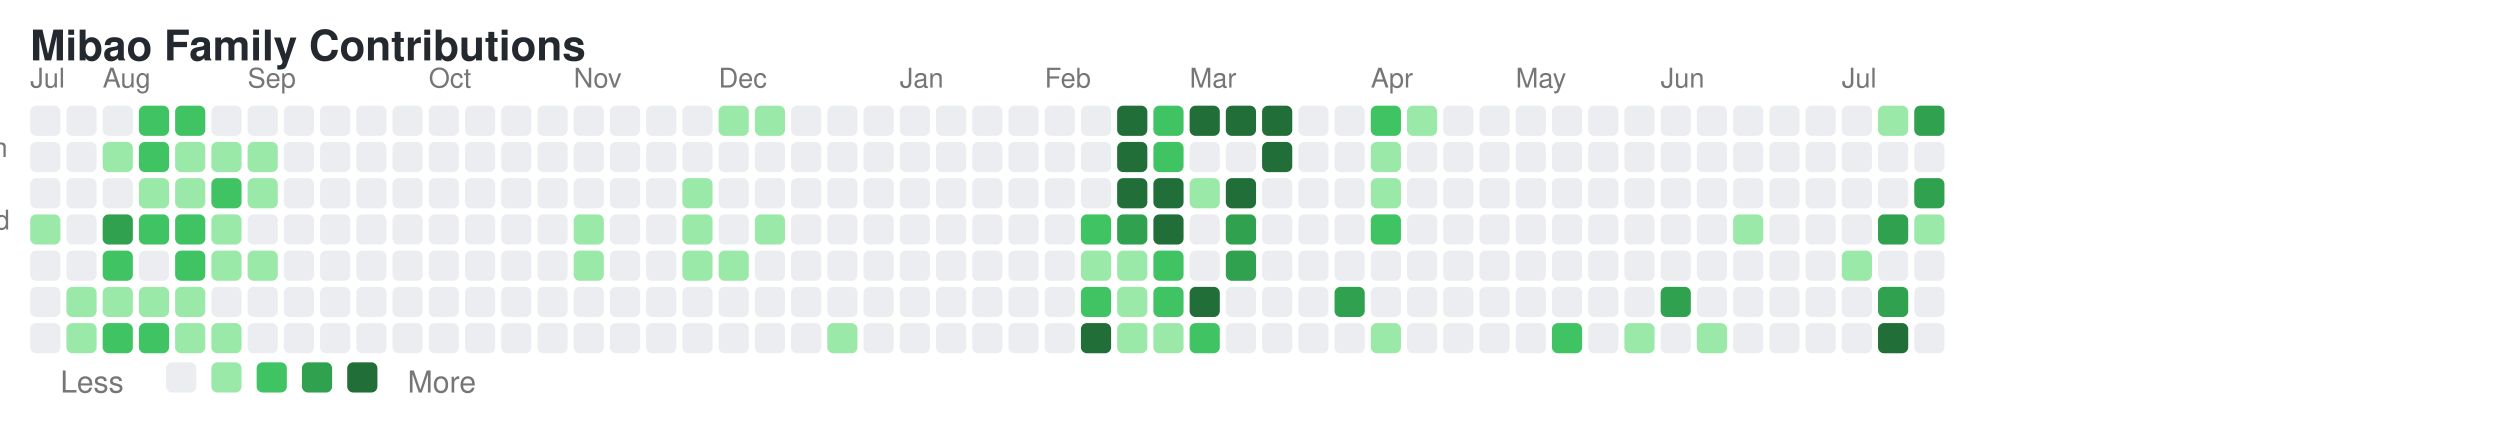
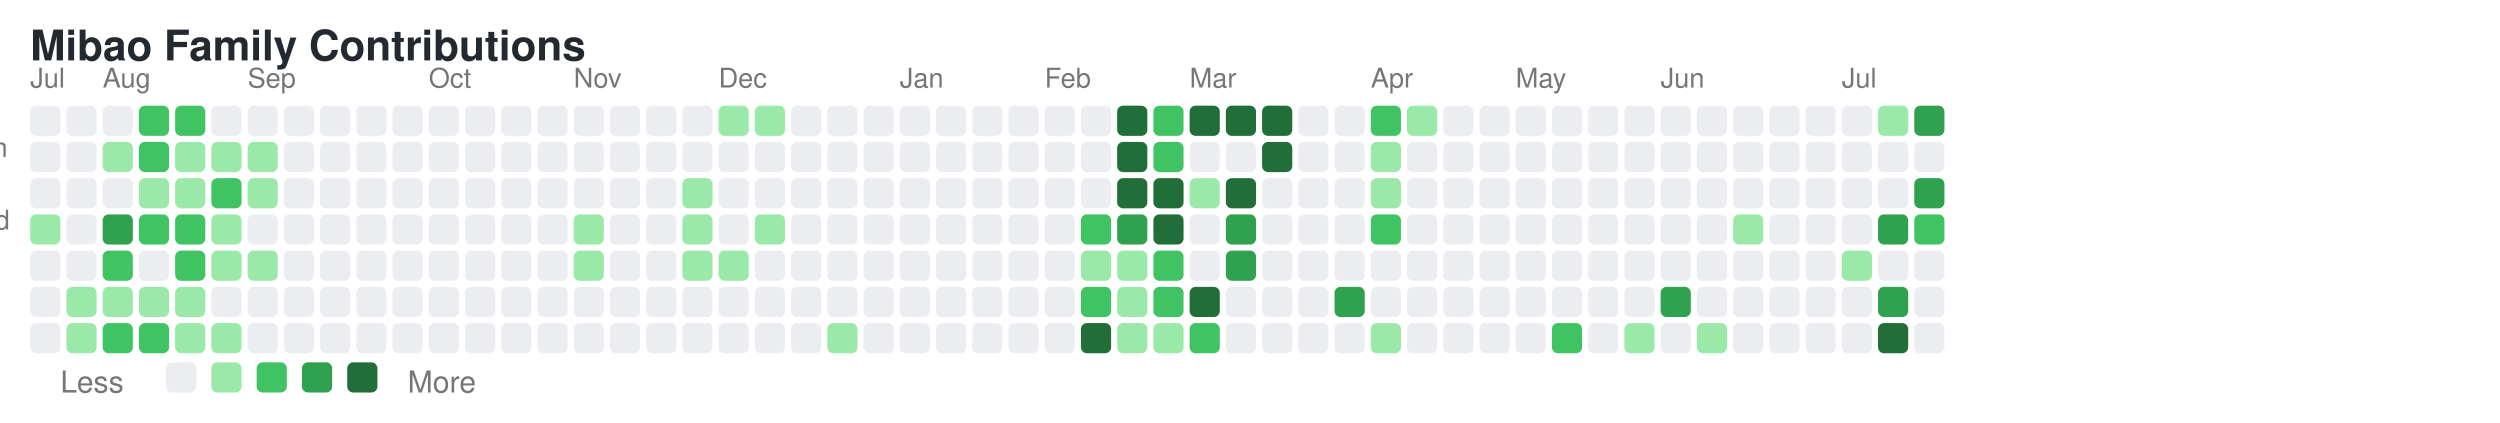
<svg xmlns="http://www.w3.org/2000/svg" width="828" height="140">
  <text x="10" y="20" font-family="-apple-system, BlinkMacSystemFont, Segoe UI, Helvetica, Arial, sans-serif" font-size="14" font-weight="600" fill="#24292f">Mibao Family Contributions</text>
  <g transform="translate(10, 35)">
    <text x="0" y="-6" font-family="-apple-system, BlinkMacSystemFont, Segoe UI, Helvetica, Arial, sans-serif" font-size="9" fill="#767676">Jul</text>
    <text x="24" y="-6" font-family="-apple-system, BlinkMacSystemFont, Segoe UI, Helvetica, Arial, sans-serif" font-size="9" fill="#767676">Aug</text>
    <text x="72" y="-6" font-family="-apple-system, BlinkMacSystemFont, Segoe UI, Helvetica, Arial, sans-serif" font-size="9" fill="#767676">Sep</text>
    <text x="132" y="-6" font-family="-apple-system, BlinkMacSystemFont, Segoe UI, Helvetica, Arial, sans-serif" font-size="9" fill="#767676">Oct</text>
    <text x="180" y="-6" font-family="-apple-system, BlinkMacSystemFont, Segoe UI, Helvetica, Arial, sans-serif" font-size="9" fill="#767676">Nov</text>
    <text x="228" y="-6" font-family="-apple-system, BlinkMacSystemFont, Segoe UI, Helvetica, Arial, sans-serif" font-size="9" fill="#767676">Dec</text>
    <text x="288" y="-6" font-family="-apple-system, BlinkMacSystemFont, Segoe UI, Helvetica, Arial, sans-serif" font-size="9" fill="#767676">Jan</text>
    <text x="336" y="-6" font-family="-apple-system, BlinkMacSystemFont, Segoe UI, Helvetica, Arial, sans-serif" font-size="9" fill="#767676">Feb</text>
    <text x="384" y="-6" font-family="-apple-system, BlinkMacSystemFont, Segoe UI, Helvetica, Arial, sans-serif" font-size="9" fill="#767676">Mar</text>
    <text x="444" y="-6" font-family="-apple-system, BlinkMacSystemFont, Segoe UI, Helvetica, Arial, sans-serif" font-size="9" fill="#767676">Apr</text>
    <text x="492" y="-6" font-family="-apple-system, BlinkMacSystemFont, Segoe UI, Helvetica, Arial, sans-serif" font-size="9" fill="#767676">May</text>
    <text x="540" y="-6" font-family="-apple-system, BlinkMacSystemFont, Segoe UI, Helvetica, Arial, sans-serif" font-size="9" fill="#767676">Jun</text>
    <text x="600" y="-6" font-family="-apple-system, BlinkMacSystemFont, Segoe UI, Helvetica, Arial, sans-serif" font-size="9" fill="#767676">Jul</text>
    <text x="-25" y="17.0" font-family="-apple-system, BlinkMacSystemFont, Segoe UI, Helvetica, Arial, sans-serif" font-size="9" fill="#767676">Mon</text>
    <text x="-25" y="41.0" font-family="-apple-system, BlinkMacSystemFont, Segoe UI, Helvetica, Arial, sans-serif" font-size="9" fill="#767676">Wed</text>
    <text x="-25" y="65.0" font-family="-apple-system, BlinkMacSystemFont, Segoe UI, Helvetica, Arial, sans-serif" font-size="9" fill="#767676">Fri</text>
    <rect x="0" y="0" width="10" height="10" fill="#ebedf0" rx="2" />
    <rect x="0" y="12" width="10" height="10" fill="#ebedf0" rx="2" />
    <rect x="0" y="24" width="10" height="10" fill="#ebedf0" rx="2" />
    <rect x="0" y="36" width="10" height="10" fill="#9be9a8" rx="2" />
    <rect x="0" y="48" width="10" height="10" fill="#ebedf0" rx="2" />
    <rect x="0" y="60" width="10" height="10" fill="#ebedf0" rx="2" />
    <rect x="0" y="72" width="10" height="10" fill="#ebedf0" rx="2" />
    <rect x="12" y="0" width="10" height="10" fill="#ebedf0" rx="2" />
    <rect x="12" y="12" width="10" height="10" fill="#ebedf0" rx="2" />
    <rect x="12" y="24" width="10" height="10" fill="#ebedf0" rx="2" />
    <rect x="12" y="36" width="10" height="10" fill="#ebedf0" rx="2" />
    <rect x="12" y="48" width="10" height="10" fill="#ebedf0" rx="2" />
    <rect x="12" y="60" width="10" height="10" fill="#9be9a8" rx="2" />
    <rect x="12" y="72" width="10" height="10" fill="#9be9a8" rx="2" />
    <rect x="24" y="0" width="10" height="10" fill="#ebedf0" rx="2" />
    <rect x="24" y="12" width="10" height="10" fill="#9be9a8" rx="2" />
    <rect x="24" y="24" width="10" height="10" fill="#ebedf0" rx="2" />
    <rect x="24" y="36" width="10" height="10" fill="#30a14e" rx="2" />
    <rect x="24" y="48" width="10" height="10" fill="#40c463" rx="2" />
    <rect x="24" y="60" width="10" height="10" fill="#9be9a8" rx="2" />
    <rect x="24" y="72" width="10" height="10" fill="#40c463" rx="2" />
    <rect x="36" y="0" width="10" height="10" fill="#40c463" rx="2" />
    <rect x="36" y="12" width="10" height="10" fill="#40c463" rx="2" />
    <rect x="36" y="24" width="10" height="10" fill="#9be9a8" rx="2" />
    <rect x="36" y="36" width="10" height="10" fill="#40c463" rx="2" />
    <rect x="36" y="48" width="10" height="10" fill="#ebedf0" rx="2" />
    <rect x="36" y="60" width="10" height="10" fill="#9be9a8" rx="2" />
    <rect x="36" y="72" width="10" height="10" fill="#40c463" rx="2" />
    <rect x="48" y="0" width="10" height="10" fill="#40c463" rx="2" />
    <rect x="48" y="12" width="10" height="10" fill="#9be9a8" rx="2" />
    <rect x="48" y="24" width="10" height="10" fill="#9be9a8" rx="2" />
    <rect x="48" y="36" width="10" height="10" fill="#40c463" rx="2" />
    <rect x="48" y="48" width="10" height="10" fill="#40c463" rx="2" />
    <rect x="48" y="60" width="10" height="10" fill="#9be9a8" rx="2" />
    <rect x="48" y="72" width="10" height="10" fill="#9be9a8" rx="2" />
    <rect x="60" y="0" width="10" height="10" fill="#ebedf0" rx="2" />
    <rect x="60" y="12" width="10" height="10" fill="#9be9a8" rx="2" />
    <rect x="60" y="24" width="10" height="10" fill="#40c463" rx="2" />
    <rect x="60" y="36" width="10" height="10" fill="#9be9a8" rx="2" />
    <rect x="60" y="48" width="10" height="10" fill="#9be9a8" rx="2" />
    <rect x="60" y="60" width="10" height="10" fill="#ebedf0" rx="2" />
    <rect x="60" y="72" width="10" height="10" fill="#9be9a8" rx="2" />
    <rect x="72" y="0" width="10" height="10" fill="#ebedf0" rx="2" />
    <rect x="72" y="12" width="10" height="10" fill="#9be9a8" rx="2" />
    <rect x="72" y="24" width="10" height="10" fill="#9be9a8" rx="2" />
    <rect x="72" y="36" width="10" height="10" fill="#ebedf0" rx="2" />
    <rect x="72" y="48" width="10" height="10" fill="#9be9a8" rx="2" />
    <rect x="72" y="60" width="10" height="10" fill="#ebedf0" rx="2" />
    <rect x="72" y="72" width="10" height="10" fill="#ebedf0" rx="2" />
    <rect x="84" y="0" width="10" height="10" fill="#ebedf0" rx="2" />
    <rect x="84" y="12" width="10" height="10" fill="#ebedf0" rx="2" />
    <rect x="84" y="24" width="10" height="10" fill="#ebedf0" rx="2" />
    <rect x="84" y="36" width="10" height="10" fill="#ebedf0" rx="2" />
    <rect x="84" y="48" width="10" height="10" fill="#ebedf0" rx="2" />
    <rect x="84" y="60" width="10" height="10" fill="#ebedf0" rx="2" />
    <rect x="84" y="72" width="10" height="10" fill="#ebedf0" rx="2" />
    <rect x="96" y="0" width="10" height="10" fill="#ebedf0" rx="2" />
    <rect x="96" y="12" width="10" height="10" fill="#ebedf0" rx="2" />
    <rect x="96" y="24" width="10" height="10" fill="#ebedf0" rx="2" />
    <rect x="96" y="36" width="10" height="10" fill="#ebedf0" rx="2" />
    <rect x="96" y="48" width="10" height="10" fill="#ebedf0" rx="2" />
    <rect x="96" y="60" width="10" height="10" fill="#ebedf0" rx="2" />
    <rect x="96" y="72" width="10" height="10" fill="#ebedf0" rx="2" />
    <rect x="108" y="0" width="10" height="10" fill="#ebedf0" rx="2" />
    <rect x="108" y="12" width="10" height="10" fill="#ebedf0" rx="2" />
    <rect x="108" y="24" width="10" height="10" fill="#ebedf0" rx="2" />
    <rect x="108" y="36" width="10" height="10" fill="#ebedf0" rx="2" />
    <rect x="108" y="48" width="10" height="10" fill="#ebedf0" rx="2" />
    <rect x="108" y="60" width="10" height="10" fill="#ebedf0" rx="2" />
    <rect x="108" y="72" width="10" height="10" fill="#ebedf0" rx="2" />
    <rect x="120" y="0" width="10" height="10" fill="#ebedf0" rx="2" />
    <rect x="120" y="12" width="10" height="10" fill="#ebedf0" rx="2" />
    <rect x="120" y="24" width="10" height="10" fill="#ebedf0" rx="2" />
    <rect x="120" y="36" width="10" height="10" fill="#ebedf0" rx="2" />
    <rect x="120" y="48" width="10" height="10" fill="#ebedf0" rx="2" />
    <rect x="120" y="60" width="10" height="10" fill="#ebedf0" rx="2" />
    <rect x="120" y="72" width="10" height="10" fill="#ebedf0" rx="2" />
    <rect x="132" y="0" width="10" height="10" fill="#ebedf0" rx="2" />
    <rect x="132" y="12" width="10" height="10" fill="#ebedf0" rx="2" />
    <rect x="132" y="24" width="10" height="10" fill="#ebedf0" rx="2" />
    <rect x="132" y="36" width="10" height="10" fill="#ebedf0" rx="2" />
    <rect x="132" y="48" width="10" height="10" fill="#ebedf0" rx="2" />
    <rect x="132" y="60" width="10" height="10" fill="#ebedf0" rx="2" />
    <rect x="132" y="72" width="10" height="10" fill="#ebedf0" rx="2" />
    <rect x="144" y="0" width="10" height="10" fill="#ebedf0" rx="2" />
    <rect x="144" y="12" width="10" height="10" fill="#ebedf0" rx="2" />
    <rect x="144" y="24" width="10" height="10" fill="#ebedf0" rx="2" />
    <rect x="144" y="36" width="10" height="10" fill="#ebedf0" rx="2" />
    <rect x="144" y="48" width="10" height="10" fill="#ebedf0" rx="2" />
    <rect x="144" y="60" width="10" height="10" fill="#ebedf0" rx="2" />
    <rect x="144" y="72" width="10" height="10" fill="#ebedf0" rx="2" />
    <rect x="156" y="0" width="10" height="10" fill="#ebedf0" rx="2" />
    <rect x="156" y="12" width="10" height="10" fill="#ebedf0" rx="2" />
    <rect x="156" y="24" width="10" height="10" fill="#ebedf0" rx="2" />
    <rect x="156" y="36" width="10" height="10" fill="#ebedf0" rx="2" />
    <rect x="156" y="48" width="10" height="10" fill="#ebedf0" rx="2" />
    <rect x="156" y="60" width="10" height="10" fill="#ebedf0" rx="2" />
    <rect x="156" y="72" width="10" height="10" fill="#ebedf0" rx="2" />
    <rect x="168" y="0" width="10" height="10" fill="#ebedf0" rx="2" />
    <rect x="168" y="12" width="10" height="10" fill="#ebedf0" rx="2" />
    <rect x="168" y="24" width="10" height="10" fill="#ebedf0" rx="2" />
    <rect x="168" y="36" width="10" height="10" fill="#ebedf0" rx="2" />
    <rect x="168" y="48" width="10" height="10" fill="#ebedf0" rx="2" />
    <rect x="168" y="60" width="10" height="10" fill="#ebedf0" rx="2" />
    <rect x="168" y="72" width="10" height="10" fill="#ebedf0" rx="2" />
    <rect x="180" y="0" width="10" height="10" fill="#ebedf0" rx="2" />
    <rect x="180" y="12" width="10" height="10" fill="#ebedf0" rx="2" />
    <rect x="180" y="24" width="10" height="10" fill="#ebedf0" rx="2" />
    <rect x="180" y="36" width="10" height="10" fill="#9be9a8" rx="2" />
    <rect x="180" y="48" width="10" height="10" fill="#9be9a8" rx="2" />
    <rect x="180" y="60" width="10" height="10" fill="#ebedf0" rx="2" />
    <rect x="180" y="72" width="10" height="10" fill="#ebedf0" rx="2" />
    <rect x="192" y="0" width="10" height="10" fill="#ebedf0" rx="2" />
    <rect x="192" y="12" width="10" height="10" fill="#ebedf0" rx="2" />
    <rect x="192" y="24" width="10" height="10" fill="#ebedf0" rx="2" />
    <rect x="192" y="36" width="10" height="10" fill="#ebedf0" rx="2" />
    <rect x="192" y="48" width="10" height="10" fill="#ebedf0" rx="2" />
    <rect x="192" y="60" width="10" height="10" fill="#ebedf0" rx="2" />
    <rect x="192" y="72" width="10" height="10" fill="#ebedf0" rx="2" />
    <rect x="204" y="0" width="10" height="10" fill="#ebedf0" rx="2" />
    <rect x="204" y="12" width="10" height="10" fill="#ebedf0" rx="2" />
    <rect x="204" y="24" width="10" height="10" fill="#ebedf0" rx="2" />
    <rect x="204" y="36" width="10" height="10" fill="#ebedf0" rx="2" />
    <rect x="204" y="48" width="10" height="10" fill="#ebedf0" rx="2" />
    <rect x="204" y="60" width="10" height="10" fill="#ebedf0" rx="2" />
    <rect x="204" y="72" width="10" height="10" fill="#ebedf0" rx="2" />
    <rect x="216" y="0" width="10" height="10" fill="#ebedf0" rx="2" />
    <rect x="216" y="12" width="10" height="10" fill="#ebedf0" rx="2" />
    <rect x="216" y="24" width="10" height="10" fill="#9be9a8" rx="2" />
    <rect x="216" y="36" width="10" height="10" fill="#9be9a8" rx="2" />
    <rect x="216" y="48" width="10" height="10" fill="#9be9a8" rx="2" />
    <rect x="216" y="60" width="10" height="10" fill="#ebedf0" rx="2" />
    <rect x="216" y="72" width="10" height="10" fill="#ebedf0" rx="2" />
    <rect x="228" y="0" width="10" height="10" fill="#9be9a8" rx="2" />
    <rect x="228" y="12" width="10" height="10" fill="#ebedf0" rx="2" />
    <rect x="228" y="24" width="10" height="10" fill="#ebedf0" rx="2" />
    <rect x="228" y="36" width="10" height="10" fill="#ebedf0" rx="2" />
    <rect x="228" y="48" width="10" height="10" fill="#9be9a8" rx="2" />
    <rect x="228" y="60" width="10" height="10" fill="#ebedf0" rx="2" />
    <rect x="228" y="72" width="10" height="10" fill="#ebedf0" rx="2" />
    <rect x="240" y="0" width="10" height="10" fill="#9be9a8" rx="2" />
    <rect x="240" y="12" width="10" height="10" fill="#ebedf0" rx="2" />
    <rect x="240" y="24" width="10" height="10" fill="#ebedf0" rx="2" />
    <rect x="240" y="36" width="10" height="10" fill="#9be9a8" rx="2" />
    <rect x="240" y="48" width="10" height="10" fill="#ebedf0" rx="2" />
    <rect x="240" y="60" width="10" height="10" fill="#ebedf0" rx="2" />
    <rect x="240" y="72" width="10" height="10" fill="#ebedf0" rx="2" />
    <rect x="252" y="0" width="10" height="10" fill="#ebedf0" rx="2" />
    <rect x="252" y="12" width="10" height="10" fill="#ebedf0" rx="2" />
    <rect x="252" y="24" width="10" height="10" fill="#ebedf0" rx="2" />
    <rect x="252" y="36" width="10" height="10" fill="#ebedf0" rx="2" />
    <rect x="252" y="48" width="10" height="10" fill="#ebedf0" rx="2" />
    <rect x="252" y="60" width="10" height="10" fill="#ebedf0" rx="2" />
    <rect x="252" y="72" width="10" height="10" fill="#ebedf0" rx="2" />
    <rect x="264" y="0" width="10" height="10" fill="#ebedf0" rx="2" />
    <rect x="264" y="12" width="10" height="10" fill="#ebedf0" rx="2" />
    <rect x="264" y="24" width="10" height="10" fill="#ebedf0" rx="2" />
    <rect x="264" y="36" width="10" height="10" fill="#ebedf0" rx="2" />
    <rect x="264" y="48" width="10" height="10" fill="#ebedf0" rx="2" />
    <rect x="264" y="60" width="10" height="10" fill="#ebedf0" rx="2" />
    <rect x="264" y="72" width="10" height="10" fill="#9be9a8" rx="2" />
    <rect x="276" y="0" width="10" height="10" fill="#ebedf0" rx="2" />
    <rect x="276" y="12" width="10" height="10" fill="#ebedf0" rx="2" />
    <rect x="276" y="24" width="10" height="10" fill="#ebedf0" rx="2" />
    <rect x="276" y="36" width="10" height="10" fill="#ebedf0" rx="2" />
    <rect x="276" y="48" width="10" height="10" fill="#ebedf0" rx="2" />
    <rect x="276" y="60" width="10" height="10" fill="#ebedf0" rx="2" />
    <rect x="276" y="72" width="10" height="10" fill="#ebedf0" rx="2" />
    <rect x="288" y="0" width="10" height="10" fill="#ebedf0" rx="2" />
    <rect x="288" y="12" width="10" height="10" fill="#ebedf0" rx="2" />
    <rect x="288" y="24" width="10" height="10" fill="#ebedf0" rx="2" />
    <rect x="288" y="36" width="10" height="10" fill="#ebedf0" rx="2" />
    <rect x="288" y="48" width="10" height="10" fill="#ebedf0" rx="2" />
    <rect x="288" y="60" width="10" height="10" fill="#ebedf0" rx="2" />
    <rect x="288" y="72" width="10" height="10" fill="#ebedf0" rx="2" />
    <rect x="300" y="0" width="10" height="10" fill="#ebedf0" rx="2" />
    <rect x="300" y="12" width="10" height="10" fill="#ebedf0" rx="2" />
    <rect x="300" y="24" width="10" height="10" fill="#ebedf0" rx="2" />
    <rect x="300" y="36" width="10" height="10" fill="#ebedf0" rx="2" />
    <rect x="300" y="48" width="10" height="10" fill="#ebedf0" rx="2" />
    <rect x="300" y="60" width="10" height="10" fill="#ebedf0" rx="2" />
    <rect x="300" y="72" width="10" height="10" fill="#ebedf0" rx="2" />
    <rect x="312" y="0" width="10" height="10" fill="#ebedf0" rx="2" />
    <rect x="312" y="12" width="10" height="10" fill="#ebedf0" rx="2" />
    <rect x="312" y="24" width="10" height="10" fill="#ebedf0" rx="2" />
    <rect x="312" y="36" width="10" height="10" fill="#ebedf0" rx="2" />
    <rect x="312" y="48" width="10" height="10" fill="#ebedf0" rx="2" />
    <rect x="312" y="60" width="10" height="10" fill="#ebedf0" rx="2" />
    <rect x="312" y="72" width="10" height="10" fill="#ebedf0" rx="2" />
    <rect x="324" y="0" width="10" height="10" fill="#ebedf0" rx="2" />
    <rect x="324" y="12" width="10" height="10" fill="#ebedf0" rx="2" />
    <rect x="324" y="24" width="10" height="10" fill="#ebedf0" rx="2" />
    <rect x="324" y="36" width="10" height="10" fill="#ebedf0" rx="2" />
    <rect x="324" y="48" width="10" height="10" fill="#ebedf0" rx="2" />
    <rect x="324" y="60" width="10" height="10" fill="#ebedf0" rx="2" />
    <rect x="324" y="72" width="10" height="10" fill="#ebedf0" rx="2" />
    <rect x="336" y="0" width="10" height="10" fill="#ebedf0" rx="2" />
    <rect x="336" y="12" width="10" height="10" fill="#ebedf0" rx="2" />
    <rect x="336" y="24" width="10" height="10" fill="#ebedf0" rx="2" />
    <rect x="336" y="36" width="10" height="10" fill="#ebedf0" rx="2" />
    <rect x="336" y="48" width="10" height="10" fill="#ebedf0" rx="2" />
    <rect x="336" y="60" width="10" height="10" fill="#ebedf0" rx="2" />
    <rect x="336" y="72" width="10" height="10" fill="#ebedf0" rx="2" />
    <rect x="348" y="0" width="10" height="10" fill="#ebedf0" rx="2" />
    <rect x="348" y="12" width="10" height="10" fill="#ebedf0" rx="2" />
    <rect x="348" y="24" width="10" height="10" fill="#ebedf0" rx="2" />
    <rect x="348" y="36" width="10" height="10" fill="#40c463" rx="2" />
    <rect x="348" y="48" width="10" height="10" fill="#9be9a8" rx="2" />
    <rect x="348" y="60" width="10" height="10" fill="#40c463" rx="2" />
    <rect x="348" y="72" width="10" height="10" fill="#216e39" rx="2" />
    <rect x="360" y="0" width="10" height="10" fill="#216e39" rx="2" />
    <rect x="360" y="12" width="10" height="10" fill="#216e39" rx="2" />
    <rect x="360" y="24" width="10" height="10" fill="#216e39" rx="2" />
    <rect x="360" y="36" width="10" height="10" fill="#30a14e" rx="2" />
    <rect x="360" y="48" width="10" height="10" fill="#9be9a8" rx="2" />
    <rect x="360" y="60" width="10" height="10" fill="#9be9a8" rx="2" />
    <rect x="360" y="72" width="10" height="10" fill="#9be9a8" rx="2" />
    <rect x="372" y="0" width="10" height="10" fill="#40c463" rx="2" />
    <rect x="372" y="12" width="10" height="10" fill="#40c463" rx="2" />
    <rect x="372" y="24" width="10" height="10" fill="#216e39" rx="2" />
    <rect x="372" y="36" width="10" height="10" fill="#216e39" rx="2" />
    <rect x="372" y="48" width="10" height="10" fill="#40c463" rx="2" />
    <rect x="372" y="60" width="10" height="10" fill="#40c463" rx="2" />
    <rect x="372" y="72" width="10" height="10" fill="#9be9a8" rx="2" />
    <rect x="384" y="0" width="10" height="10" fill="#216e39" rx="2" />
    <rect x="384" y="12" width="10" height="10" fill="#ebedf0" rx="2" />
    <rect x="384" y="24" width="10" height="10" fill="#9be9a8" rx="2" />
    <rect x="384" y="36" width="10" height="10" fill="#ebedf0" rx="2" />
    <rect x="384" y="48" width="10" height="10" fill="#ebedf0" rx="2" />
    <rect x="384" y="60" width="10" height="10" fill="#216e39" rx="2" />
    <rect x="384" y="72" width="10" height="10" fill="#40c463" rx="2" />
    <rect x="396" y="0" width="10" height="10" fill="#216e39" rx="2" />
    <rect x="396" y="12" width="10" height="10" fill="#ebedf0" rx="2" />
    <rect x="396" y="24" width="10" height="10" fill="#216e39" rx="2" />
    <rect x="396" y="36" width="10" height="10" fill="#30a14e" rx="2" />
    <rect x="396" y="48" width="10" height="10" fill="#30a14e" rx="2" />
    <rect x="396" y="60" width="10" height="10" fill="#ebedf0" rx="2" />
    <rect x="396" y="72" width="10" height="10" fill="#ebedf0" rx="2" />
    <rect x="408" y="0" width="10" height="10" fill="#216e39" rx="2" />
    <rect x="408" y="12" width="10" height="10" fill="#216e39" rx="2" />
    <rect x="408" y="24" width="10" height="10" fill="#ebedf0" rx="2" />
    <rect x="408" y="36" width="10" height="10" fill="#ebedf0" rx="2" />
    <rect x="408" y="48" width="10" height="10" fill="#ebedf0" rx="2" />
    <rect x="408" y="60" width="10" height="10" fill="#ebedf0" rx="2" />
    <rect x="408" y="72" width="10" height="10" fill="#ebedf0" rx="2" />
    <rect x="420" y="0" width="10" height="10" fill="#ebedf0" rx="2" />
    <rect x="420" y="12" width="10" height="10" fill="#ebedf0" rx="2" />
    <rect x="420" y="24" width="10" height="10" fill="#ebedf0" rx="2" />
    <rect x="420" y="36" width="10" height="10" fill="#ebedf0" rx="2" />
    <rect x="420" y="48" width="10" height="10" fill="#ebedf0" rx="2" />
    <rect x="420" y="60" width="10" height="10" fill="#ebedf0" rx="2" />
    <rect x="420" y="72" width="10" height="10" fill="#ebedf0" rx="2" />
    <rect x="432" y="0" width="10" height="10" fill="#ebedf0" rx="2" />
    <rect x="432" y="12" width="10" height="10" fill="#ebedf0" rx="2" />
    <rect x="432" y="24" width="10" height="10" fill="#ebedf0" rx="2" />
    <rect x="432" y="36" width="10" height="10" fill="#ebedf0" rx="2" />
    <rect x="432" y="48" width="10" height="10" fill="#ebedf0" rx="2" />
    <rect x="432" y="60" width="10" height="10" fill="#30a14e" rx="2" />
    <rect x="432" y="72" width="10" height="10" fill="#ebedf0" rx="2" />
    <rect x="444" y="0" width="10" height="10" fill="#40c463" rx="2" />
    <rect x="444" y="12" width="10" height="10" fill="#9be9a8" rx="2" />
    <rect x="444" y="24" width="10" height="10" fill="#9be9a8" rx="2" />
    <rect x="444" y="36" width="10" height="10" fill="#40c463" rx="2" />
    <rect x="444" y="48" width="10" height="10" fill="#ebedf0" rx="2" />
    <rect x="444" y="60" width="10" height="10" fill="#ebedf0" rx="2" />
    <rect x="444" y="72" width="10" height="10" fill="#9be9a8" rx="2" />
    <rect x="456" y="0" width="10" height="10" fill="#9be9a8" rx="2" />
    <rect x="456" y="12" width="10" height="10" fill="#ebedf0" rx="2" />
    <rect x="456" y="24" width="10" height="10" fill="#ebedf0" rx="2" />
    <rect x="456" y="36" width="10" height="10" fill="#ebedf0" rx="2" />
    <rect x="456" y="48" width="10" height="10" fill="#ebedf0" rx="2" />
    <rect x="456" y="60" width="10" height="10" fill="#ebedf0" rx="2" />
    <rect x="456" y="72" width="10" height="10" fill="#ebedf0" rx="2" />
    <rect x="468" y="0" width="10" height="10" fill="#ebedf0" rx="2" />
    <rect x="468" y="12" width="10" height="10" fill="#ebedf0" rx="2" />
    <rect x="468" y="24" width="10" height="10" fill="#ebedf0" rx="2" />
    <rect x="468" y="36" width="10" height="10" fill="#ebedf0" rx="2" />
    <rect x="468" y="48" width="10" height="10" fill="#ebedf0" rx="2" />
    <rect x="468" y="60" width="10" height="10" fill="#ebedf0" rx="2" />
    <rect x="468" y="72" width="10" height="10" fill="#ebedf0" rx="2" />
    <rect x="480" y="0" width="10" height="10" fill="#ebedf0" rx="2" />
    <rect x="480" y="12" width="10" height="10" fill="#ebedf0" rx="2" />
    <rect x="480" y="24" width="10" height="10" fill="#ebedf0" rx="2" />
    <rect x="480" y="36" width="10" height="10" fill="#ebedf0" rx="2" />
    <rect x="480" y="48" width="10" height="10" fill="#ebedf0" rx="2" />
    <rect x="480" y="60" width="10" height="10" fill="#ebedf0" rx="2" />
    <rect x="480" y="72" width="10" height="10" fill="#ebedf0" rx="2" />
    <rect x="492" y="0" width="10" height="10" fill="#ebedf0" rx="2" />
    <rect x="492" y="12" width="10" height="10" fill="#ebedf0" rx="2" />
    <rect x="492" y="24" width="10" height="10" fill="#ebedf0" rx="2" />
    <rect x="492" y="36" width="10" height="10" fill="#ebedf0" rx="2" />
    <rect x="492" y="48" width="10" height="10" fill="#ebedf0" rx="2" />
    <rect x="492" y="60" width="10" height="10" fill="#ebedf0" rx="2" />
    <rect x="492" y="72" width="10" height="10" fill="#ebedf0" rx="2" />
    <rect x="504" y="0" width="10" height="10" fill="#ebedf0" rx="2" />
    <rect x="504" y="12" width="10" height="10" fill="#ebedf0" rx="2" />
    <rect x="504" y="24" width="10" height="10" fill="#ebedf0" rx="2" />
    <rect x="504" y="36" width="10" height="10" fill="#ebedf0" rx="2" />
    <rect x="504" y="48" width="10" height="10" fill="#ebedf0" rx="2" />
    <rect x="504" y="60" width="10" height="10" fill="#ebedf0" rx="2" />
    <rect x="504" y="72" width="10" height="10" fill="#40c463" rx="2" />
    <rect x="516" y="0" width="10" height="10" fill="#ebedf0" rx="2" />
    <rect x="516" y="12" width="10" height="10" fill="#ebedf0" rx="2" />
    <rect x="516" y="24" width="10" height="10" fill="#ebedf0" rx="2" />
    <rect x="516" y="36" width="10" height="10" fill="#ebedf0" rx="2" />
    <rect x="516" y="48" width="10" height="10" fill="#ebedf0" rx="2" />
    <rect x="516" y="60" width="10" height="10" fill="#ebedf0" rx="2" />
    <rect x="516" y="72" width="10" height="10" fill="#ebedf0" rx="2" />
    <rect x="528" y="0" width="10" height="10" fill="#ebedf0" rx="2" />
    <rect x="528" y="12" width="10" height="10" fill="#ebedf0" rx="2" />
    <rect x="528" y="24" width="10" height="10" fill="#ebedf0" rx="2" />
    <rect x="528" y="36" width="10" height="10" fill="#ebedf0" rx="2" />
    <rect x="528" y="48" width="10" height="10" fill="#ebedf0" rx="2" />
    <rect x="528" y="60" width="10" height="10" fill="#ebedf0" rx="2" />
    <rect x="528" y="72" width="10" height="10" fill="#9be9a8" rx="2" />
    <rect x="540" y="0" width="10" height="10" fill="#ebedf0" rx="2" />
    <rect x="540" y="12" width="10" height="10" fill="#ebedf0" rx="2" />
    <rect x="540" y="24" width="10" height="10" fill="#ebedf0" rx="2" />
    <rect x="540" y="36" width="10" height="10" fill="#ebedf0" rx="2" />
    <rect x="540" y="48" width="10" height="10" fill="#ebedf0" rx="2" />
    <rect x="540" y="60" width="10" height="10" fill="#30a14e" rx="2" />
    <rect x="540" y="72" width="10" height="10" fill="#ebedf0" rx="2" />
    <rect x="552" y="0" width="10" height="10" fill="#ebedf0" rx="2" />
    <rect x="552" y="12" width="10" height="10" fill="#ebedf0" rx="2" />
    <rect x="552" y="24" width="10" height="10" fill="#ebedf0" rx="2" />
    <rect x="552" y="36" width="10" height="10" fill="#ebedf0" rx="2" />
    <rect x="552" y="48" width="10" height="10" fill="#ebedf0" rx="2" />
    <rect x="552" y="60" width="10" height="10" fill="#ebedf0" rx="2" />
    <rect x="552" y="72" width="10" height="10" fill="#9be9a8" rx="2" />
    <rect x="564" y="0" width="10" height="10" fill="#ebedf0" rx="2" />
    <rect x="564" y="12" width="10" height="10" fill="#ebedf0" rx="2" />
    <rect x="564" y="24" width="10" height="10" fill="#ebedf0" rx="2" />
    <rect x="564" y="36" width="10" height="10" fill="#9be9a8" rx="2" />
    <rect x="564" y="48" width="10" height="10" fill="#ebedf0" rx="2" />
    <rect x="564" y="60" width="10" height="10" fill="#ebedf0" rx="2" />
    <rect x="564" y="72" width="10" height="10" fill="#ebedf0" rx="2" />
    <rect x="576" y="0" width="10" height="10" fill="#ebedf0" rx="2" />
    <rect x="576" y="12" width="10" height="10" fill="#ebedf0" rx="2" />
    <rect x="576" y="24" width="10" height="10" fill="#ebedf0" rx="2" />
    <rect x="576" y="36" width="10" height="10" fill="#ebedf0" rx="2" />
    <rect x="576" y="48" width="10" height="10" fill="#ebedf0" rx="2" />
    <rect x="576" y="60" width="10" height="10" fill="#ebedf0" rx="2" />
    <rect x="576" y="72" width="10" height="10" fill="#ebedf0" rx="2" />
    <rect x="588" y="0" width="10" height="10" fill="#ebedf0" rx="2" />
    <rect x="588" y="12" width="10" height="10" fill="#ebedf0" rx="2" />
    <rect x="588" y="24" width="10" height="10" fill="#ebedf0" rx="2" />
    <rect x="588" y="36" width="10" height="10" fill="#ebedf0" rx="2" />
    <rect x="588" y="48" width="10" height="10" fill="#ebedf0" rx="2" />
    <rect x="588" y="60" width="10" height="10" fill="#ebedf0" rx="2" />
    <rect x="588" y="72" width="10" height="10" fill="#ebedf0" rx="2" />
    <rect x="600" y="0" width="10" height="10" fill="#ebedf0" rx="2" />
    <rect x="600" y="12" width="10" height="10" fill="#ebedf0" rx="2" />
    <rect x="600" y="24" width="10" height="10" fill="#ebedf0" rx="2" />
    <rect x="600" y="36" width="10" height="10" fill="#ebedf0" rx="2" />
    <rect x="600" y="48" width="10" height="10" fill="#9be9a8" rx="2" />
    <rect x="600" y="60" width="10" height="10" fill="#ebedf0" rx="2" />
    <rect x="600" y="72" width="10" height="10" fill="#ebedf0" rx="2" />
    <rect x="612" y="0" width="10" height="10" fill="#9be9a8" rx="2" />
    <rect x="612" y="12" width="10" height="10" fill="#ebedf0" rx="2" />
    <rect x="612" y="24" width="10" height="10" fill="#ebedf0" rx="2" />
    <rect x="612" y="36" width="10" height="10" fill="#30a14e" rx="2" />
    <rect x="612" y="48" width="10" height="10" fill="#ebedf0" rx="2" />
    <rect x="612" y="60" width="10" height="10" fill="#30a14e" rx="2" />
    <rect x="612" y="72" width="10" height="10" fill="#216e39" rx="2" />
    <rect x="624" y="0" width="10" height="10" fill="#30a14e" rx="2" />
    <rect x="624" y="12" width="10" height="10" fill="#ebedf0" rx="2" />
    <rect x="624" y="24" width="10" height="10" fill="#30a14e" rx="2" />
-     <rect x="624" y="36" width="10" height="10" fill="#9be9a8" rx="2" />
+     <rect x="624" y="36" width="10" height="10" fill="#40c463" rx="2" />
    <rect x="624" y="48" width="10" height="10" fill="#ebedf0" rx="2" />
    <rect x="624" y="60" width="10" height="10" fill="#ebedf0" rx="2" />
    <rect x="624" y="72" width="10" height="10" fill="#ebedf0" rx="2" />
    <text x="10" y="95" font-family="-apple-system, BlinkMacSystemFont, Segoe UI, Helvetica, Arial, sans-serif" font-size="10" fill="#767676">Less</text>
    <rect x="45" y="85" width="10" height="10" fill="#ebedf0" rx="2" />
    <rect x="60" y="85" width="10" height="10" fill="#9be9a8" rx="2" />
    <rect x="75" y="85" width="10" height="10" fill="#40c463" rx="2" />
    <rect x="90" y="85" width="10" height="10" fill="#30a14e" rx="2" />
    <rect x="105" y="85" width="10" height="10" fill="#216e39" rx="2" />
    <text x="125" y="95" font-family="-apple-system, BlinkMacSystemFont, Segoe UI, Helvetica, Arial, sans-serif" font-size="10" fill="#767676">More</text>
  </g>
</svg>
